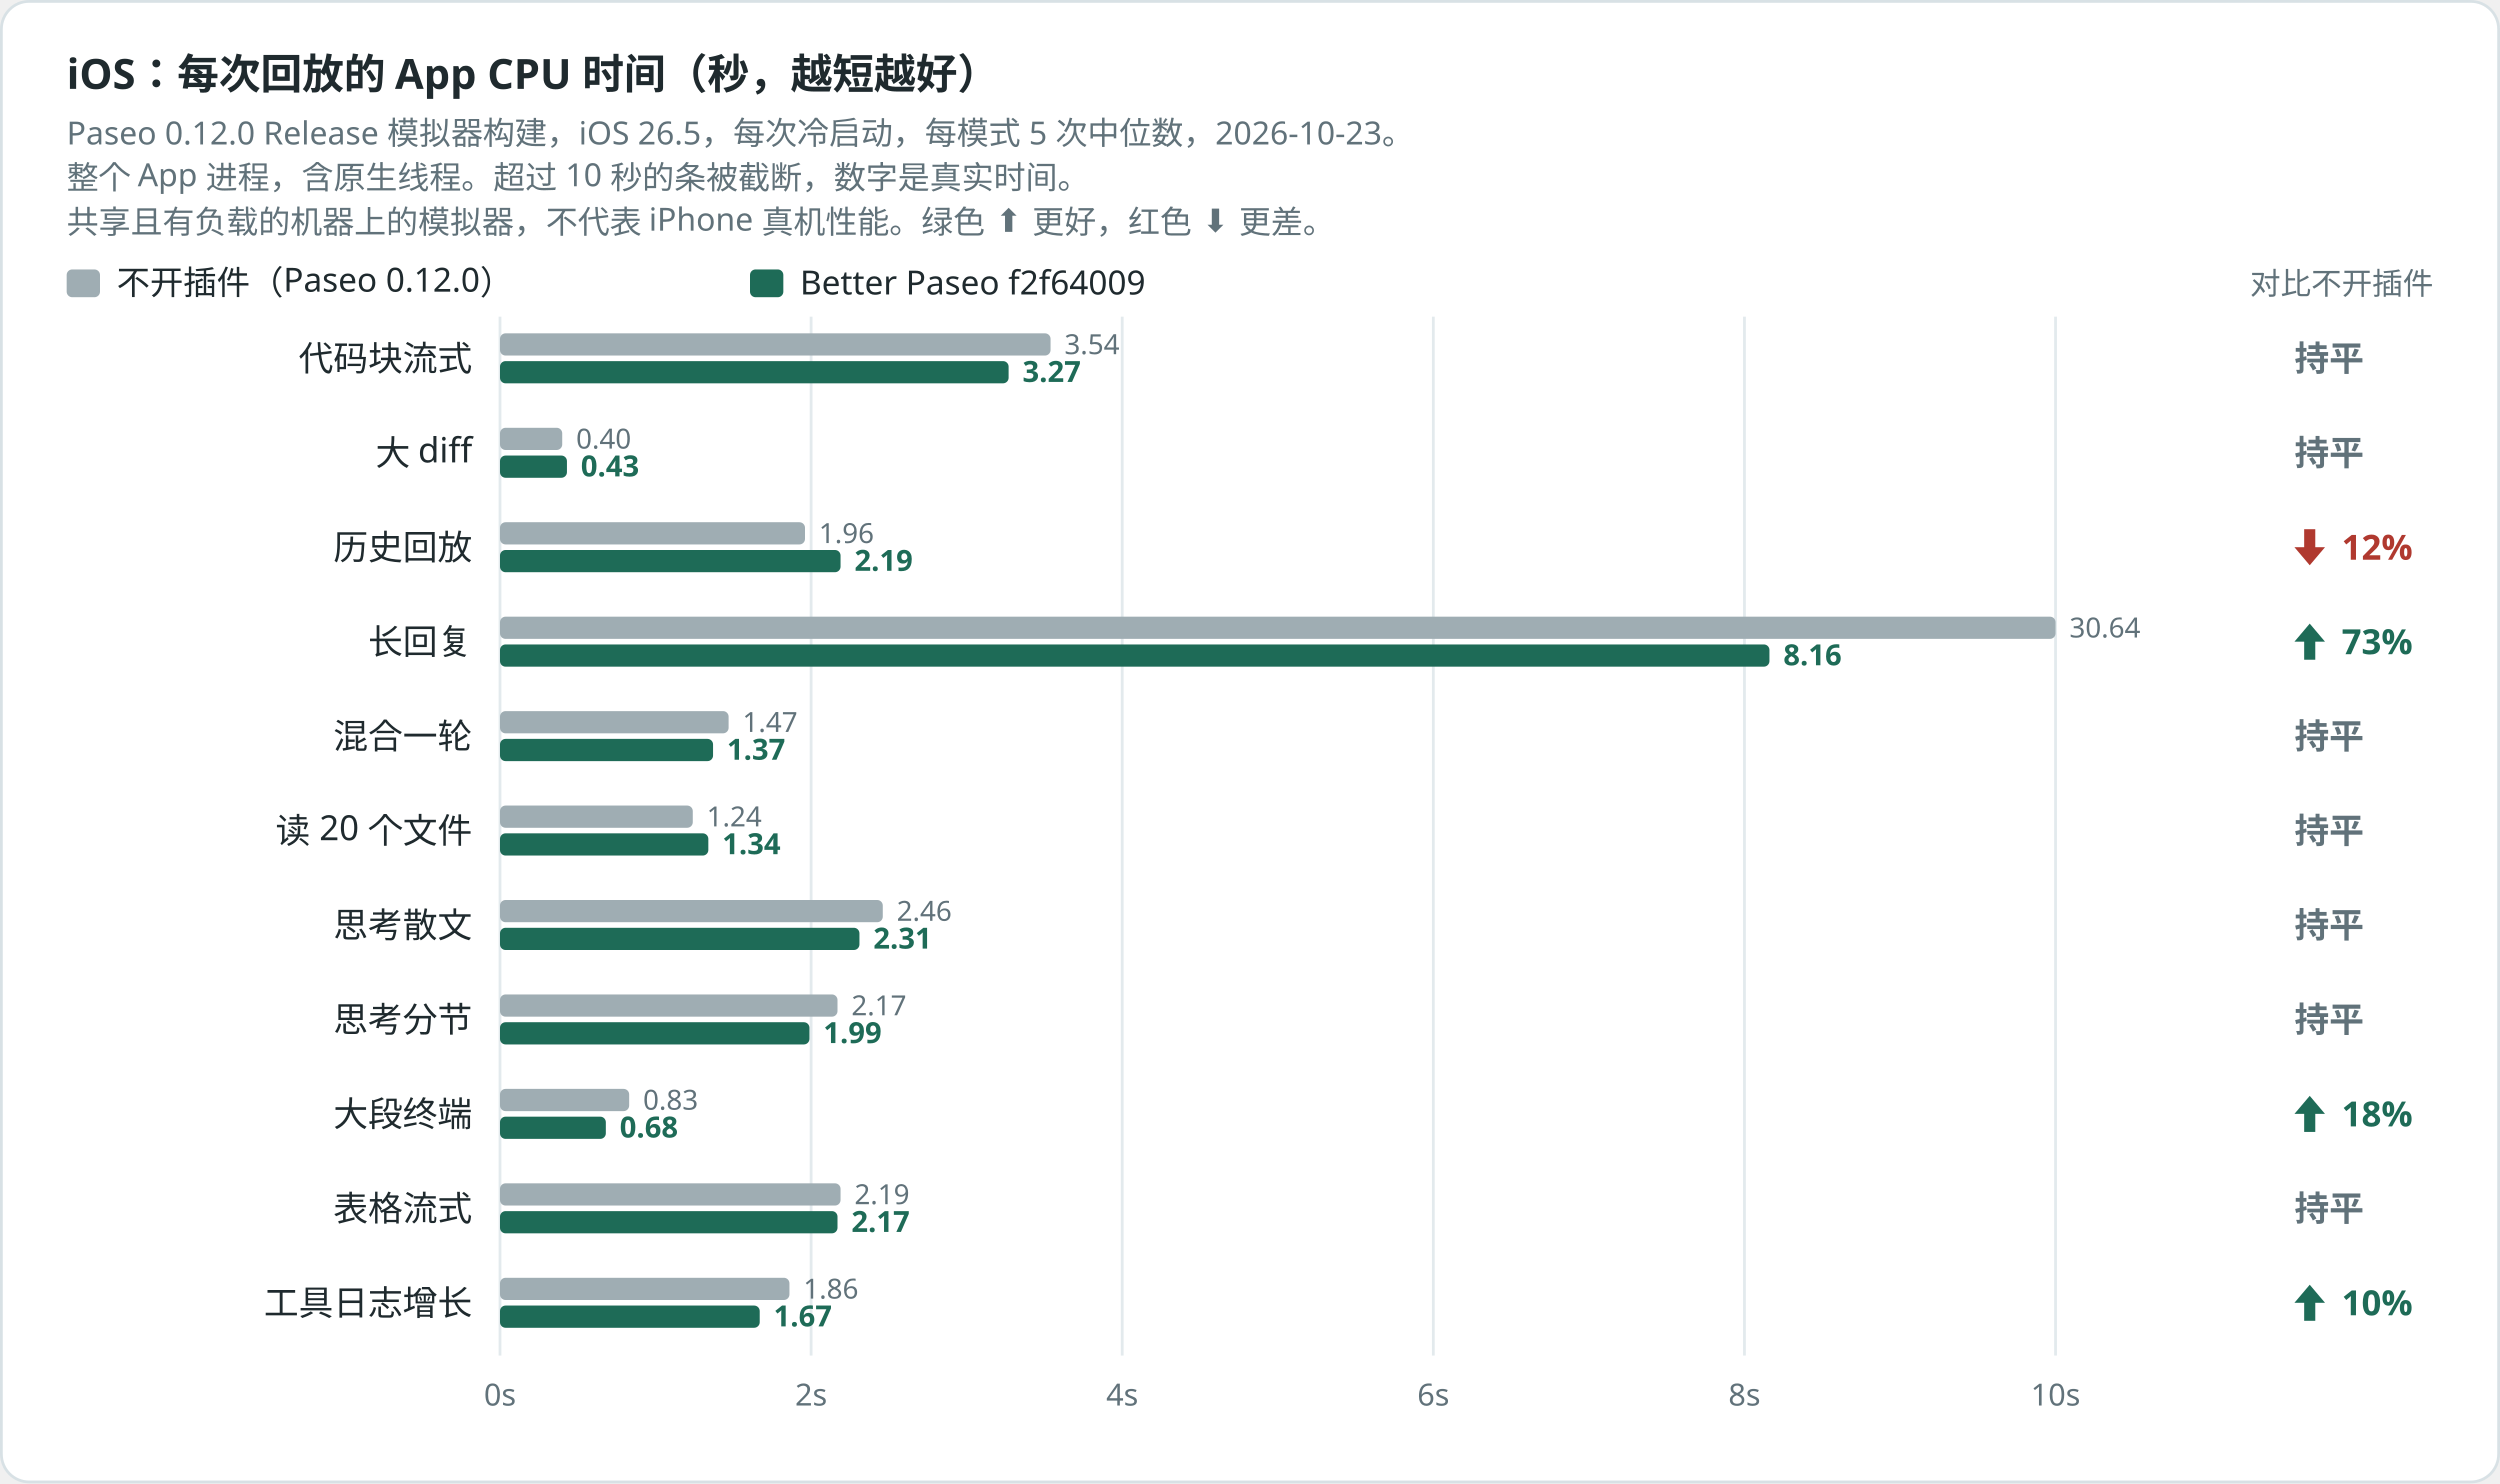
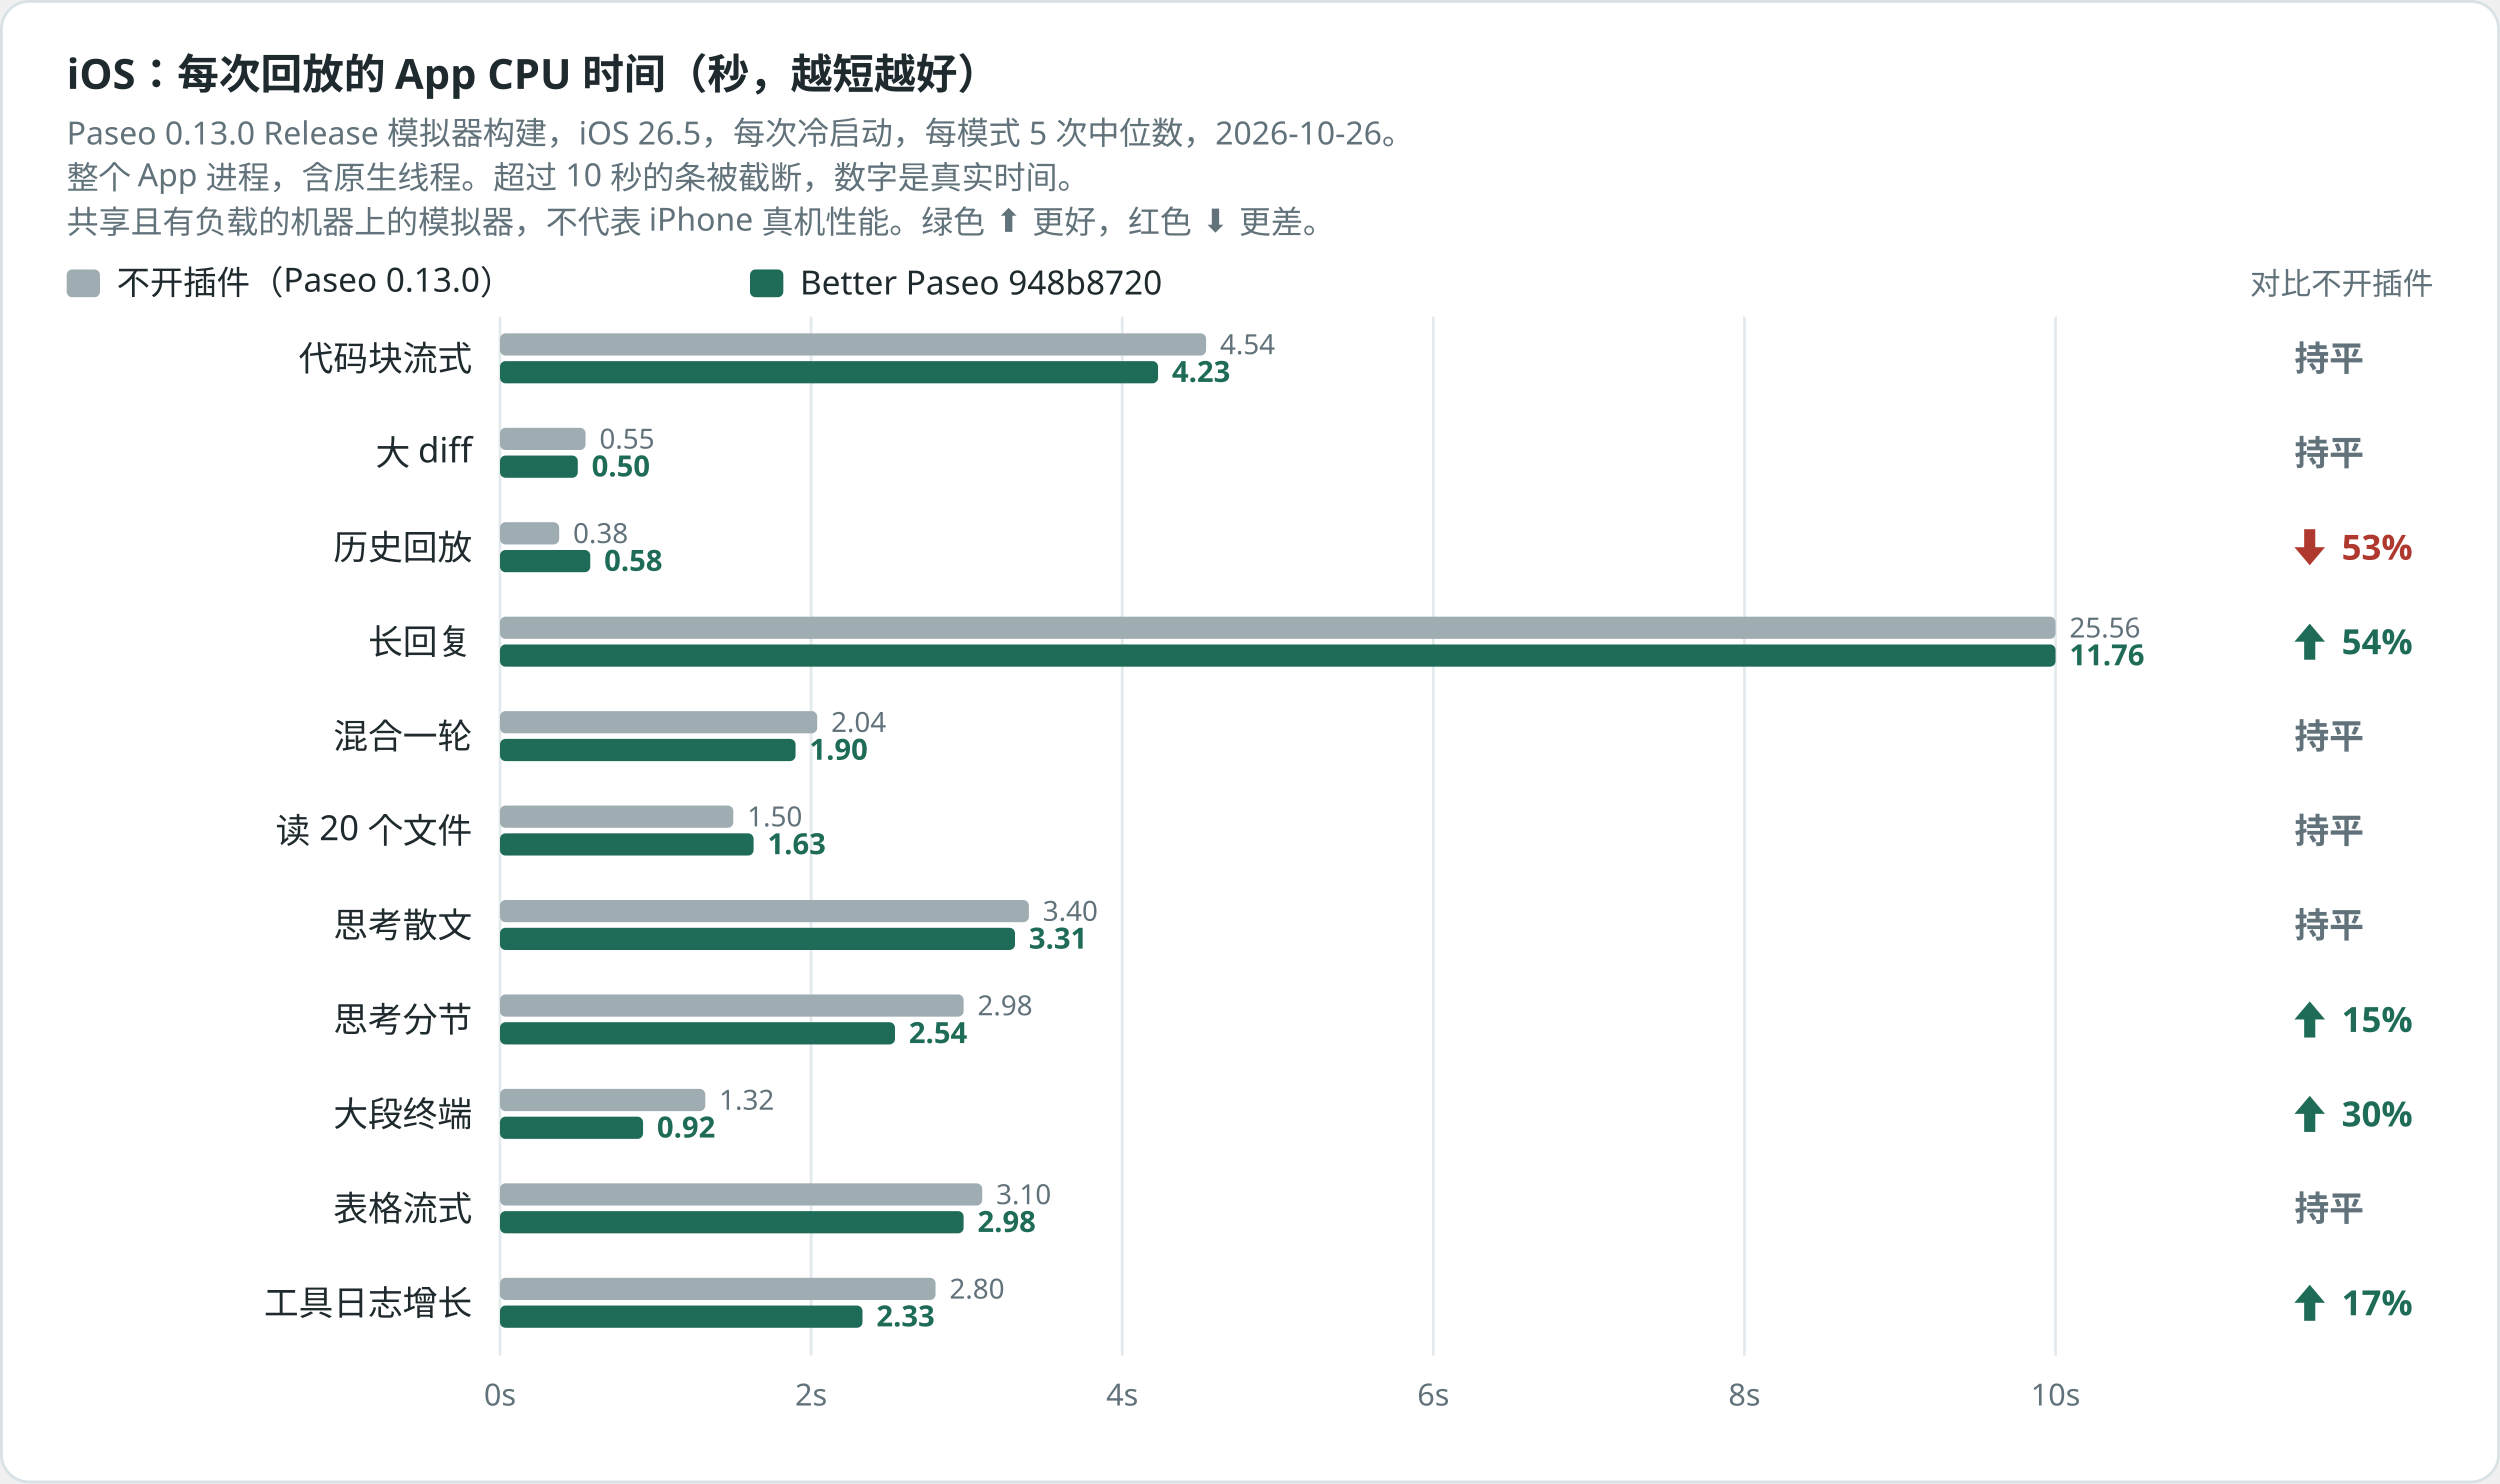
<svg xmlns="http://www.w3.org/2000/svg" viewBox="0 0 900 534" width="900" height="534" role="img">
  <rect x="0.5" y="0.5" width="899" height="533" rx="10" fill="#ffffff" stroke="#d8e1e5" />
  <text x="24.0" y="32.0" text-anchor="start" fill="#1f2a2e" font-size="15" font-weight="600" font-family="'PingFang SC', 'Hiragino Sans GB', 'Microsoft YaHei', 'Noto Sans SC', sans-serif">iOS：每次回放的 App CPU 时间（秒，越短越好）</text>
-   <text x="24.0" y="52.0" text-anchor="start" fill="#61727a" font-size="11.5" font-weight="400" font-family="'PingFang SC', 'Hiragino Sans GB', 'Microsoft YaHei', 'Noto Sans SC', sans-serif">Paseo 0.12.0 Release 模拟器构建，iOS 26.5，每次冷启动，每模式 5 次中位数，2026-10-23。</text>
+   <text x="24.0" y="52.0" text-anchor="start" fill="#61727a" font-size="11.5" font-weight="400" font-family="'PingFang SC', 'Hiragino Sans GB', 'Microsoft YaHei', 'Noto Sans SC', sans-serif">Paseo 0.13.0 Release 模拟器构建，iOS 26.5，每次冷启动，每模式 5 次中位数，2026-10-26。</text>
  <text x="24.0" y="68.0" text-anchor="start" fill="#61727a" font-size="11.5" font-weight="400" font-family="'PingFang SC', 'Hiragino Sans GB', 'Microsoft YaHei', 'Noto Sans SC', sans-serif">整个 App 进程，含原生线程。超过 10 秒的条被截断，数字是真实时间。</text>
  <text x="24.0" y="84.0" text-anchor="start" fill="#61727a" font-size="11.5" font-weight="400" font-family="'PingFang SC', 'Hiragino Sans GB', 'Microsoft YaHei', 'Noto Sans SC', sans-serif">共享且有负载的机器上的模拟器，不代表 iPhone 真机性能。绿色 ⬆ 更好，红色 ⬇ 更差。</text>
  <rect x="24.0" y="97.0" width="12.0" height="10" rx="2" fill="#9fadb3" />
-   <text x="42.0" y="106.0" text-anchor="start" fill="#1f2a2e" font-size="12" font-weight="400" font-family="'PingFang SC', 'Hiragino Sans GB', 'Microsoft YaHei', 'Noto Sans SC', sans-serif">不开插件（Paseo 0.12.0）</text>
+   <text x="42.0" y="106.0" text-anchor="start" fill="#1f2a2e" font-size="12" font-weight="400" font-family="'PingFang SC', 'Hiragino Sans GB', 'Microsoft YaHei', 'Noto Sans SC', sans-serif">不开插件（Paseo 0.13.0）</text>
  <rect x="270.0" y="97.0" width="12.0" height="10" rx="2" fill="#1e6b57" />
-   <text x="288.0" y="106.0" text-anchor="start" fill="#1f2a2e" font-size="12" font-weight="400" font-family="'PingFang SC', 'Hiragino Sans GB', 'Microsoft YaHei', 'Noto Sans SC', sans-serif">Better Paseo f2f64009</text>
+   <text x="288.0" y="106.0" text-anchor="start" fill="#1f2a2e" font-size="12" font-weight="400" font-family="'PingFang SC', 'Hiragino Sans GB', 'Microsoft YaHei', 'Noto Sans SC', sans-serif">Better Paseo 948b8720</text>
  <text x="876.0" y="106.0" text-anchor="end" fill="#61727a" font-size="11" font-weight="400" font-family="'PingFang SC', 'Hiragino Sans GB', 'Microsoft YaHei', 'Noto Sans SC', sans-serif">对比不开插件</text>
  <line x1="180.0" y1="114" x2="180.0" y2="488" stroke="#e3eaed" stroke-width="1" />
  <text x="180.0" y="506.0" text-anchor="middle" fill="#61727a" font-size="11" font-weight="400" font-family="'PingFang SC', 'Hiragino Sans GB', 'Microsoft YaHei', 'Noto Sans SC', sans-serif">0s</text>
  <line x1="292.0" y1="114" x2="292.0" y2="488" stroke="#e3eaed" stroke-width="1" />
  <text x="292.0" y="506.0" text-anchor="middle" fill="#61727a" font-size="11" font-weight="400" font-family="'PingFang SC', 'Hiragino Sans GB', 'Microsoft YaHei', 'Noto Sans SC', sans-serif">2s</text>
  <line x1="404.0" y1="114" x2="404.0" y2="488" stroke="#e3eaed" stroke-width="1" />
  <text x="404.0" y="506.0" text-anchor="middle" fill="#61727a" font-size="11" font-weight="400" font-family="'PingFang SC', 'Hiragino Sans GB', 'Microsoft YaHei', 'Noto Sans SC', sans-serif">4s</text>
  <line x1="516.0" y1="114" x2="516.0" y2="488" stroke="#e3eaed" stroke-width="1" />
  <text x="516.0" y="506.0" text-anchor="middle" fill="#61727a" font-size="11" font-weight="400" font-family="'PingFang SC', 'Hiragino Sans GB', 'Microsoft YaHei', 'Noto Sans SC', sans-serif">6s</text>
  <line x1="628.0" y1="114" x2="628.0" y2="488" stroke="#e3eaed" stroke-width="1" />
  <text x="628.0" y="506.0" text-anchor="middle" fill="#61727a" font-size="11" font-weight="400" font-family="'PingFang SC', 'Hiragino Sans GB', 'Microsoft YaHei', 'Noto Sans SC', sans-serif">8s</text>
  <line x1="740.0" y1="114" x2="740.0" y2="488" stroke="#e3eaed" stroke-width="1" />
  <text x="740.0" y="506.0" text-anchor="middle" fill="#61727a" font-size="11" font-weight="400" font-family="'PingFang SC', 'Hiragino Sans GB', 'Microsoft YaHei', 'Noto Sans SC', sans-serif">10s</text>
  <text x="170.0" y="133.5" text-anchor="end" fill="#1f2a2e" font-size="12.5" font-weight="400" font-family="'PingFang SC', 'Hiragino Sans GB', 'Microsoft YaHei', 'Noto Sans SC', sans-serif">代码块流式</text>
-   <rect x="180.0" y="120.0" width="198.2" height="8" rx="2" fill="#9fadb3" />
-   <text x="383.2" y="127.5" text-anchor="start" fill="#61727a" font-size="10" font-weight="400" font-family="'PingFang SC', 'Hiragino Sans GB', 'Microsoft YaHei', 'Noto Sans SC', sans-serif">3.54</text>
-   <rect x="180.0" y="130.0" width="183.1" height="8" rx="2" fill="#1e6b57" />
-   <text x="368.1" y="137.5" text-anchor="start" fill="#1e6b57" font-size="10.5" font-weight="600" font-family="'PingFang SC', 'Hiragino Sans GB', 'Microsoft YaHei', 'Noto Sans SC', sans-serif">3.27</text>
+   <rect x="180.0" y="120.0" width="254.2" height="8" rx="2" fill="#9fadb3" />
+   <text x="439.2" y="127.5" text-anchor="start" fill="#61727a" font-size="10" font-weight="400" font-family="'PingFang SC', 'Hiragino Sans GB', 'Microsoft YaHei', 'Noto Sans SC', sans-serif">4.54</text>
+   <rect x="180.0" y="130.0" width="236.9" height="8" rx="2" fill="#1e6b57" />
+   <text x="421.9" y="137.5" text-anchor="start" fill="#1e6b57" font-size="10.5" font-weight="600" font-family="'PingFang SC', 'Hiragino Sans GB', 'Microsoft YaHei', 'Noto Sans SC', sans-serif">4.23</text>
  <text x="826.0" y="133.5" text-anchor="start" fill="#61727a" font-size="12.5" font-weight="600" font-family="'PingFang SC', 'Hiragino Sans GB', 'Microsoft YaHei', 'Noto Sans SC', sans-serif">持平</text>
  <text x="170.0" y="167.5" text-anchor="end" fill="#1f2a2e" font-size="12.5" font-weight="400" font-family="'PingFang SC', 'Hiragino Sans GB', 'Microsoft YaHei', 'Noto Sans SC', sans-serif">大 diff</text>
-   <rect x="180.0" y="154.0" width="22.4" height="8" rx="2" fill="#9fadb3" />
-   <text x="207.4" y="161.5" text-anchor="start" fill="#61727a" font-size="10" font-weight="400" font-family="'PingFang SC', 'Hiragino Sans GB', 'Microsoft YaHei', 'Noto Sans SC', sans-serif">0.40</text>
-   <rect x="180.0" y="164.0" width="24.1" height="8" rx="2" fill="#1e6b57" />
-   <text x="209.1" y="171.5" text-anchor="start" fill="#1e6b57" font-size="10.5" font-weight="600" font-family="'PingFang SC', 'Hiragino Sans GB', 'Microsoft YaHei', 'Noto Sans SC', sans-serif">0.43</text>
+   <rect x="180.0" y="154.0" width="30.8" height="8" rx="2" fill="#9fadb3" />
+   <text x="215.8" y="161.5" text-anchor="start" fill="#61727a" font-size="10" font-weight="400" font-family="'PingFang SC', 'Hiragino Sans GB', 'Microsoft YaHei', 'Noto Sans SC', sans-serif">0.55</text>
+   <rect x="180.0" y="164.0" width="28.0" height="8" rx="2" fill="#1e6b57" />
+   <text x="213.0" y="171.5" text-anchor="start" fill="#1e6b57" font-size="10.5" font-weight="600" font-family="'PingFang SC', 'Hiragino Sans GB', 'Microsoft YaHei', 'Noto Sans SC', sans-serif">0.50</text>
  <text x="826.0" y="167.5" text-anchor="start" fill="#61727a" font-size="12.5" font-weight="600" font-family="'PingFang SC', 'Hiragino Sans GB', 'Microsoft YaHei', 'Noto Sans SC', sans-serif">持平</text>
  <text x="170.0" y="201.5" text-anchor="end" fill="#1f2a2e" font-size="12.5" font-weight="400" font-family="'PingFang SC', 'Hiragino Sans GB', 'Microsoft YaHei', 'Noto Sans SC', sans-serif">历史回放</text>
-   <rect x="180.0" y="188.0" width="109.8" height="8" rx="2" fill="#9fadb3" />
-   <text x="294.8" y="195.5" text-anchor="start" fill="#61727a" font-size="10" font-weight="400" font-family="'PingFang SC', 'Hiragino Sans GB', 'Microsoft YaHei', 'Noto Sans SC', sans-serif">1.96</text>
-   <rect x="180.0" y="198.0" width="122.6" height="8" rx="2" fill="#1e6b57" />
-   <text x="307.6" y="205.5" text-anchor="start" fill="#1e6b57" font-size="10.5" font-weight="600" font-family="'PingFang SC', 'Hiragino Sans GB', 'Microsoft YaHei', 'Noto Sans SC', sans-serif">2.19</text>
+   <rect x="180.0" y="188.0" width="21.3" height="8" rx="2" fill="#9fadb3" />
+   <text x="206.3" y="195.5" text-anchor="start" fill="#61727a" font-size="10" font-weight="400" font-family="'PingFang SC', 'Hiragino Sans GB', 'Microsoft YaHei', 'Noto Sans SC', sans-serif">0.38</text>
+   <rect x="180.0" y="198.0" width="32.5" height="8" rx="2" fill="#1e6b57" />
+   <text x="217.5" y="205.5" text-anchor="start" fill="#1e6b57" font-size="10.5" font-weight="600" font-family="'PingFang SC', 'Hiragino Sans GB', 'Microsoft YaHei', 'Noto Sans SC', sans-serif">0.58</text>
  <path fill="#b0392f" d="M831.5,203.5 L837.0,197.0 L833.5,197.0 L833.5,190.5 L829.5,190.5 L829.5,197.0 L826.0,197.0 Z" />
-   <text x="843.0" y="201.5" text-anchor="start" fill="#b0392f" font-size="12.5" font-weight="600" font-family="'PingFang SC', 'Hiragino Sans GB', 'Microsoft YaHei', 'Noto Sans SC', sans-serif">12%</text>
+   <text x="843.0" y="201.5" text-anchor="start" fill="#b0392f" font-size="12.5" font-weight="600" font-family="'PingFang SC', 'Hiragino Sans GB', 'Microsoft YaHei', 'Noto Sans SC', sans-serif">53%</text>
  <text x="170.0" y="235.5" text-anchor="end" fill="#1f2a2e" font-size="12.5" font-weight="400" font-family="'PingFang SC', 'Hiragino Sans GB', 'Microsoft YaHei', 'Noto Sans SC', sans-serif">长回复</text>
  <rect x="180.0" y="222.0" width="560.0" height="8" rx="2" fill="#9fadb3" />
-   <text x="745.0" y="229.5" text-anchor="start" fill="#61727a" font-size="10" font-weight="400" font-family="'PingFang SC', 'Hiragino Sans GB', 'Microsoft YaHei', 'Noto Sans SC', sans-serif">30.64</text>
-   <rect x="180.0" y="232.0" width="457.0" height="8" rx="2" fill="#1e6b57" />
-   <text x="642.0" y="239.5" text-anchor="start" fill="#1e6b57" font-size="10.5" font-weight="600" font-family="'PingFang SC', 'Hiragino Sans GB', 'Microsoft YaHei', 'Noto Sans SC', sans-serif">8.16</text>
+   <text x="745.0" y="229.5" text-anchor="start" fill="#61727a" font-size="10" font-weight="400" font-family="'PingFang SC', 'Hiragino Sans GB', 'Microsoft YaHei', 'Noto Sans SC', sans-serif">25.56</text>
+   <rect x="180.0" y="232.0" width="560.0" height="8" rx="2" fill="#1e6b57" />
+   <text x="745.0" y="239.5" text-anchor="start" fill="#1e6b57" font-size="10.5" font-weight="600" font-family="'PingFang SC', 'Hiragino Sans GB', 'Microsoft YaHei', 'Noto Sans SC', sans-serif">11.76</text>
  <path fill="#1e6b57" d="M831.5,224.5 L837.0,231.0 L833.5,231.0 L833.5,237.5 L829.5,237.5 L829.5,231.0 L826.0,231.0 Z" />
-   <text x="843.0" y="235.5" text-anchor="start" fill="#1e6b57" font-size="12.5" font-weight="600" font-family="'PingFang SC', 'Hiragino Sans GB', 'Microsoft YaHei', 'Noto Sans SC', sans-serif">73%</text>
+   <text x="843.0" y="235.5" text-anchor="start" fill="#1e6b57" font-size="12.5" font-weight="600" font-family="'PingFang SC', 'Hiragino Sans GB', 'Microsoft YaHei', 'Noto Sans SC', sans-serif">54%</text>
  <text x="170.0" y="269.5" text-anchor="end" fill="#1f2a2e" font-size="12.5" font-weight="400" font-family="'PingFang SC', 'Hiragino Sans GB', 'Microsoft YaHei', 'Noto Sans SC', sans-serif">混合一轮</text>
-   <rect x="180.0" y="256.0" width="82.3" height="8" rx="2" fill="#9fadb3" />
-   <text x="267.3" y="263.5" text-anchor="start" fill="#61727a" font-size="10" font-weight="400" font-family="'PingFang SC', 'Hiragino Sans GB', 'Microsoft YaHei', 'Noto Sans SC', sans-serif">1.47</text>
-   <rect x="180.0" y="266.0" width="76.7" height="8" rx="2" fill="#1e6b57" />
-   <text x="261.7" y="273.5" text-anchor="start" fill="#1e6b57" font-size="10.5" font-weight="600" font-family="'PingFang SC', 'Hiragino Sans GB', 'Microsoft YaHei', 'Noto Sans SC', sans-serif">1.37</text>
+   <rect x="180.0" y="256.0" width="114.2" height="8" rx="2" fill="#9fadb3" />
+   <text x="299.2" y="263.5" text-anchor="start" fill="#61727a" font-size="10" font-weight="400" font-family="'PingFang SC', 'Hiragino Sans GB', 'Microsoft YaHei', 'Noto Sans SC', sans-serif">2.04</text>
+   <rect x="180.0" y="266.0" width="106.4" height="8" rx="2" fill="#1e6b57" />
+   <text x="291.4" y="273.5" text-anchor="start" fill="#1e6b57" font-size="10.5" font-weight="600" font-family="'PingFang SC', 'Hiragino Sans GB', 'Microsoft YaHei', 'Noto Sans SC', sans-serif">1.90</text>
  <text x="826.0" y="269.5" text-anchor="start" fill="#61727a" font-size="12.5" font-weight="600" font-family="'PingFang SC', 'Hiragino Sans GB', 'Microsoft YaHei', 'Noto Sans SC', sans-serif">持平</text>
  <text x="170.0" y="303.5" text-anchor="end" fill="#1f2a2e" font-size="12.5" font-weight="400" font-family="'PingFang SC', 'Hiragino Sans GB', 'Microsoft YaHei', 'Noto Sans SC', sans-serif">读 20 个文件</text>
-   <rect x="180.0" y="290.0" width="69.4" height="8" rx="2" fill="#9fadb3" />
-   <text x="254.4" y="297.5" text-anchor="start" fill="#61727a" font-size="10" font-weight="400" font-family="'PingFang SC', 'Hiragino Sans GB', 'Microsoft YaHei', 'Noto Sans SC', sans-serif">1.24</text>
-   <rect x="180.0" y="300.0" width="75.0" height="8" rx="2" fill="#1e6b57" />
-   <text x="260.0" y="307.5" text-anchor="start" fill="#1e6b57" font-size="10.5" font-weight="600" font-family="'PingFang SC', 'Hiragino Sans GB', 'Microsoft YaHei', 'Noto Sans SC', sans-serif">1.34</text>
+   <rect x="180.0" y="290.0" width="84.0" height="8" rx="2" fill="#9fadb3" />
+   <text x="269.0" y="297.5" text-anchor="start" fill="#61727a" font-size="10" font-weight="400" font-family="'PingFang SC', 'Hiragino Sans GB', 'Microsoft YaHei', 'Noto Sans SC', sans-serif">1.50</text>
+   <rect x="180.0" y="300.0" width="91.3" height="8" rx="2" fill="#1e6b57" />
+   <text x="276.3" y="307.5" text-anchor="start" fill="#1e6b57" font-size="10.5" font-weight="600" font-family="'PingFang SC', 'Hiragino Sans GB', 'Microsoft YaHei', 'Noto Sans SC', sans-serif">1.63</text>
  <text x="826.0" y="303.5" text-anchor="start" fill="#61727a" font-size="12.5" font-weight="600" font-family="'PingFang SC', 'Hiragino Sans GB', 'Microsoft YaHei', 'Noto Sans SC', sans-serif">持平</text>
  <text x="170.0" y="337.5" text-anchor="end" fill="#1f2a2e" font-size="12.5" font-weight="400" font-family="'PingFang SC', 'Hiragino Sans GB', 'Microsoft YaHei', 'Noto Sans SC', sans-serif">思考散文</text>
-   <rect x="180.0" y="324.0" width="137.8" height="8" rx="2" fill="#9fadb3" />
-   <text x="322.8" y="331.5" text-anchor="start" fill="#61727a" font-size="10" font-weight="400" font-family="'PingFang SC', 'Hiragino Sans GB', 'Microsoft YaHei', 'Noto Sans SC', sans-serif">2.46</text>
-   <rect x="180.0" y="334.0" width="129.4" height="8" rx="2" fill="#1e6b57" />
-   <text x="314.4" y="341.5" text-anchor="start" fill="#1e6b57" font-size="10.5" font-weight="600" font-family="'PingFang SC', 'Hiragino Sans GB', 'Microsoft YaHei', 'Noto Sans SC', sans-serif">2.31</text>
+   <rect x="180.0" y="324.0" width="190.4" height="8" rx="2" fill="#9fadb3" />
+   <text x="375.4" y="331.5" text-anchor="start" fill="#61727a" font-size="10" font-weight="400" font-family="'PingFang SC', 'Hiragino Sans GB', 'Microsoft YaHei', 'Noto Sans SC', sans-serif">3.40</text>
+   <rect x="180.0" y="334.0" width="185.4" height="8" rx="2" fill="#1e6b57" />
+   <text x="370.4" y="341.5" text-anchor="start" fill="#1e6b57" font-size="10.5" font-weight="600" font-family="'PingFang SC', 'Hiragino Sans GB', 'Microsoft YaHei', 'Noto Sans SC', sans-serif">3.31</text>
  <text x="826.0" y="337.5" text-anchor="start" fill="#61727a" font-size="12.5" font-weight="600" font-family="'PingFang SC', 'Hiragino Sans GB', 'Microsoft YaHei', 'Noto Sans SC', sans-serif">持平</text>
  <text x="170.0" y="371.5" text-anchor="end" fill="#1f2a2e" font-size="12.5" font-weight="400" font-family="'PingFang SC', 'Hiragino Sans GB', 'Microsoft YaHei', 'Noto Sans SC', sans-serif">思考分节</text>
-   <rect x="180.0" y="358.0" width="121.5" height="8" rx="2" fill="#9fadb3" />
-   <text x="306.5" y="365.5" text-anchor="start" fill="#61727a" font-size="10" font-weight="400" font-family="'PingFang SC', 'Hiragino Sans GB', 'Microsoft YaHei', 'Noto Sans SC', sans-serif">2.17</text>
-   <rect x="180.0" y="368.0" width="111.4" height="8" rx="2" fill="#1e6b57" />
-   <text x="296.4" y="375.5" text-anchor="start" fill="#1e6b57" font-size="10.5" font-weight="600" font-family="'PingFang SC', 'Hiragino Sans GB', 'Microsoft YaHei', 'Noto Sans SC', sans-serif">1.99</text>
-   <text x="826.0" y="371.5" text-anchor="start" fill="#61727a" font-size="12.5" font-weight="600" font-family="'PingFang SC', 'Hiragino Sans GB', 'Microsoft YaHei', 'Noto Sans SC', sans-serif">持平</text>
+   <rect x="180.0" y="358.0" width="166.9" height="8" rx="2" fill="#9fadb3" />
+   <text x="351.9" y="365.5" text-anchor="start" fill="#61727a" font-size="10" font-weight="400" font-family="'PingFang SC', 'Hiragino Sans GB', 'Microsoft YaHei', 'Noto Sans SC', sans-serif">2.98</text>
+   <rect x="180.0" y="368.0" width="142.2" height="8" rx="2" fill="#1e6b57" />
+   <text x="327.2" y="375.5" text-anchor="start" fill="#1e6b57" font-size="10.5" font-weight="600" font-family="'PingFang SC', 'Hiragino Sans GB', 'Microsoft YaHei', 'Noto Sans SC', sans-serif">2.54</text>
+   <path fill="#1e6b57" d="M831.5,360.5 L837.0,367.0 L833.5,367.0 L833.5,373.5 L829.5,373.5 L829.5,367.0 L826.0,367.0 Z" />
+   <text x="843.0" y="371.5" text-anchor="start" fill="#1e6b57" font-size="12.5" font-weight="600" font-family="'PingFang SC', 'Hiragino Sans GB', 'Microsoft YaHei', 'Noto Sans SC', sans-serif">15%</text>
  <text x="170.0" y="405.5" text-anchor="end" fill="#1f2a2e" font-size="12.5" font-weight="400" font-family="'PingFang SC', 'Hiragino Sans GB', 'Microsoft YaHei', 'Noto Sans SC', sans-serif">大段终端</text>
-   <rect x="180.0" y="392.0" width="46.5" height="8" rx="2" fill="#9fadb3" />
-   <text x="231.5" y="399.5" text-anchor="start" fill="#61727a" font-size="10" font-weight="400" font-family="'PingFang SC', 'Hiragino Sans GB', 'Microsoft YaHei', 'Noto Sans SC', sans-serif">0.83</text>
-   <rect x="180.0" y="402.0" width="38.1" height="8" rx="2" fill="#1e6b57" />
-   <text x="223.1" y="409.5" text-anchor="start" fill="#1e6b57" font-size="10.5" font-weight="600" font-family="'PingFang SC', 'Hiragino Sans GB', 'Microsoft YaHei', 'Noto Sans SC', sans-serif">0.68</text>
+   <rect x="180.0" y="392.0" width="73.9" height="8" rx="2" fill="#9fadb3" />
+   <text x="258.9" y="399.5" text-anchor="start" fill="#61727a" font-size="10" font-weight="400" font-family="'PingFang SC', 'Hiragino Sans GB', 'Microsoft YaHei', 'Noto Sans SC', sans-serif">1.32</text>
+   <rect x="180.0" y="402.0" width="51.5" height="8" rx="2" fill="#1e6b57" />
+   <text x="236.5" y="409.5" text-anchor="start" fill="#1e6b57" font-size="10.5" font-weight="600" font-family="'PingFang SC', 'Hiragino Sans GB', 'Microsoft YaHei', 'Noto Sans SC', sans-serif">0.92</text>
  <path fill="#1e6b57" d="M831.5,394.5 L837.0,401.0 L833.5,401.0 L833.5,407.5 L829.5,407.5 L829.5,401.0 L826.0,401.0 Z" />
-   <text x="843.0" y="405.5" text-anchor="start" fill="#1e6b57" font-size="12.5" font-weight="600" font-family="'PingFang SC', 'Hiragino Sans GB', 'Microsoft YaHei', 'Noto Sans SC', sans-serif">18%</text>
+   <text x="843.0" y="405.5" text-anchor="start" fill="#1e6b57" font-size="12.5" font-weight="600" font-family="'PingFang SC', 'Hiragino Sans GB', 'Microsoft YaHei', 'Noto Sans SC', sans-serif">30%</text>
  <text x="170.0" y="439.5" text-anchor="end" fill="#1f2a2e" font-size="12.5" font-weight="400" font-family="'PingFang SC', 'Hiragino Sans GB', 'Microsoft YaHei', 'Noto Sans SC', sans-serif">表格流式</text>
-   <rect x="180.0" y="426.0" width="122.6" height="8" rx="2" fill="#9fadb3" />
-   <text x="307.6" y="433.5" text-anchor="start" fill="#61727a" font-size="10" font-weight="400" font-family="'PingFang SC', 'Hiragino Sans GB', 'Microsoft YaHei', 'Noto Sans SC', sans-serif">2.19</text>
-   <rect x="180.0" y="436.0" width="121.5" height="8" rx="2" fill="#1e6b57" />
-   <text x="306.5" y="443.5" text-anchor="start" fill="#1e6b57" font-size="10.5" font-weight="600" font-family="'PingFang SC', 'Hiragino Sans GB', 'Microsoft YaHei', 'Noto Sans SC', sans-serif">2.17</text>
+   <rect x="180.0" y="426.0" width="173.6" height="8" rx="2" fill="#9fadb3" />
+   <text x="358.6" y="433.5" text-anchor="start" fill="#61727a" font-size="10" font-weight="400" font-family="'PingFang SC', 'Hiragino Sans GB', 'Microsoft YaHei', 'Noto Sans SC', sans-serif">3.10</text>
+   <rect x="180.0" y="436.0" width="166.9" height="8" rx="2" fill="#1e6b57" />
+   <text x="351.9" y="443.5" text-anchor="start" fill="#1e6b57" font-size="10.5" font-weight="600" font-family="'PingFang SC', 'Hiragino Sans GB', 'Microsoft YaHei', 'Noto Sans SC', sans-serif">2.98</text>
  <text x="826.0" y="439.5" text-anchor="start" fill="#61727a" font-size="12.5" font-weight="600" font-family="'PingFang SC', 'Hiragino Sans GB', 'Microsoft YaHei', 'Noto Sans SC', sans-serif">持平</text>
  <text x="170.0" y="473.5" text-anchor="end" fill="#1f2a2e" font-size="12.5" font-weight="400" font-family="'PingFang SC', 'Hiragino Sans GB', 'Microsoft YaHei', 'Noto Sans SC', sans-serif">工具日志增长</text>
-   <rect x="180.0" y="460.0" width="104.2" height="8" rx="2" fill="#9fadb3" />
-   <text x="289.2" y="467.5" text-anchor="start" fill="#61727a" font-size="10" font-weight="400" font-family="'PingFang SC', 'Hiragino Sans GB', 'Microsoft YaHei', 'Noto Sans SC', sans-serif">1.86</text>
-   <rect x="180.0" y="470.0" width="93.5" height="8" rx="2" fill="#1e6b57" />
-   <text x="278.5" y="477.5" text-anchor="start" fill="#1e6b57" font-size="10.5" font-weight="600" font-family="'PingFang SC', 'Hiragino Sans GB', 'Microsoft YaHei', 'Noto Sans SC', sans-serif">1.67</text>
+   <rect x="180.0" y="460.0" width="156.8" height="8" rx="2" fill="#9fadb3" />
+   <text x="341.8" y="467.5" text-anchor="start" fill="#61727a" font-size="10" font-weight="400" font-family="'PingFang SC', 'Hiragino Sans GB', 'Microsoft YaHei', 'Noto Sans SC', sans-serif">2.80</text>
+   <rect x="180.0" y="470.0" width="130.5" height="8" rx="2" fill="#1e6b57" />
+   <text x="315.5" y="477.5" text-anchor="start" fill="#1e6b57" font-size="10.5" font-weight="600" font-family="'PingFang SC', 'Hiragino Sans GB', 'Microsoft YaHei', 'Noto Sans SC', sans-serif">2.33</text>
  <path fill="#1e6b57" d="M831.5,462.5 L837.0,469.0 L833.5,469.0 L833.5,475.5 L829.5,475.5 L829.5,469.0 L826.0,469.0 Z" />
-   <text x="843.0" y="473.5" text-anchor="start" fill="#1e6b57" font-size="12.5" font-weight="600" font-family="'PingFang SC', 'Hiragino Sans GB', 'Microsoft YaHei', 'Noto Sans SC', sans-serif">10%</text>
+   <text x="843.0" y="473.5" text-anchor="start" fill="#1e6b57" font-size="12.5" font-weight="600" font-family="'PingFang SC', 'Hiragino Sans GB', 'Microsoft YaHei', 'Noto Sans SC', sans-serif">17%</text>
</svg>
